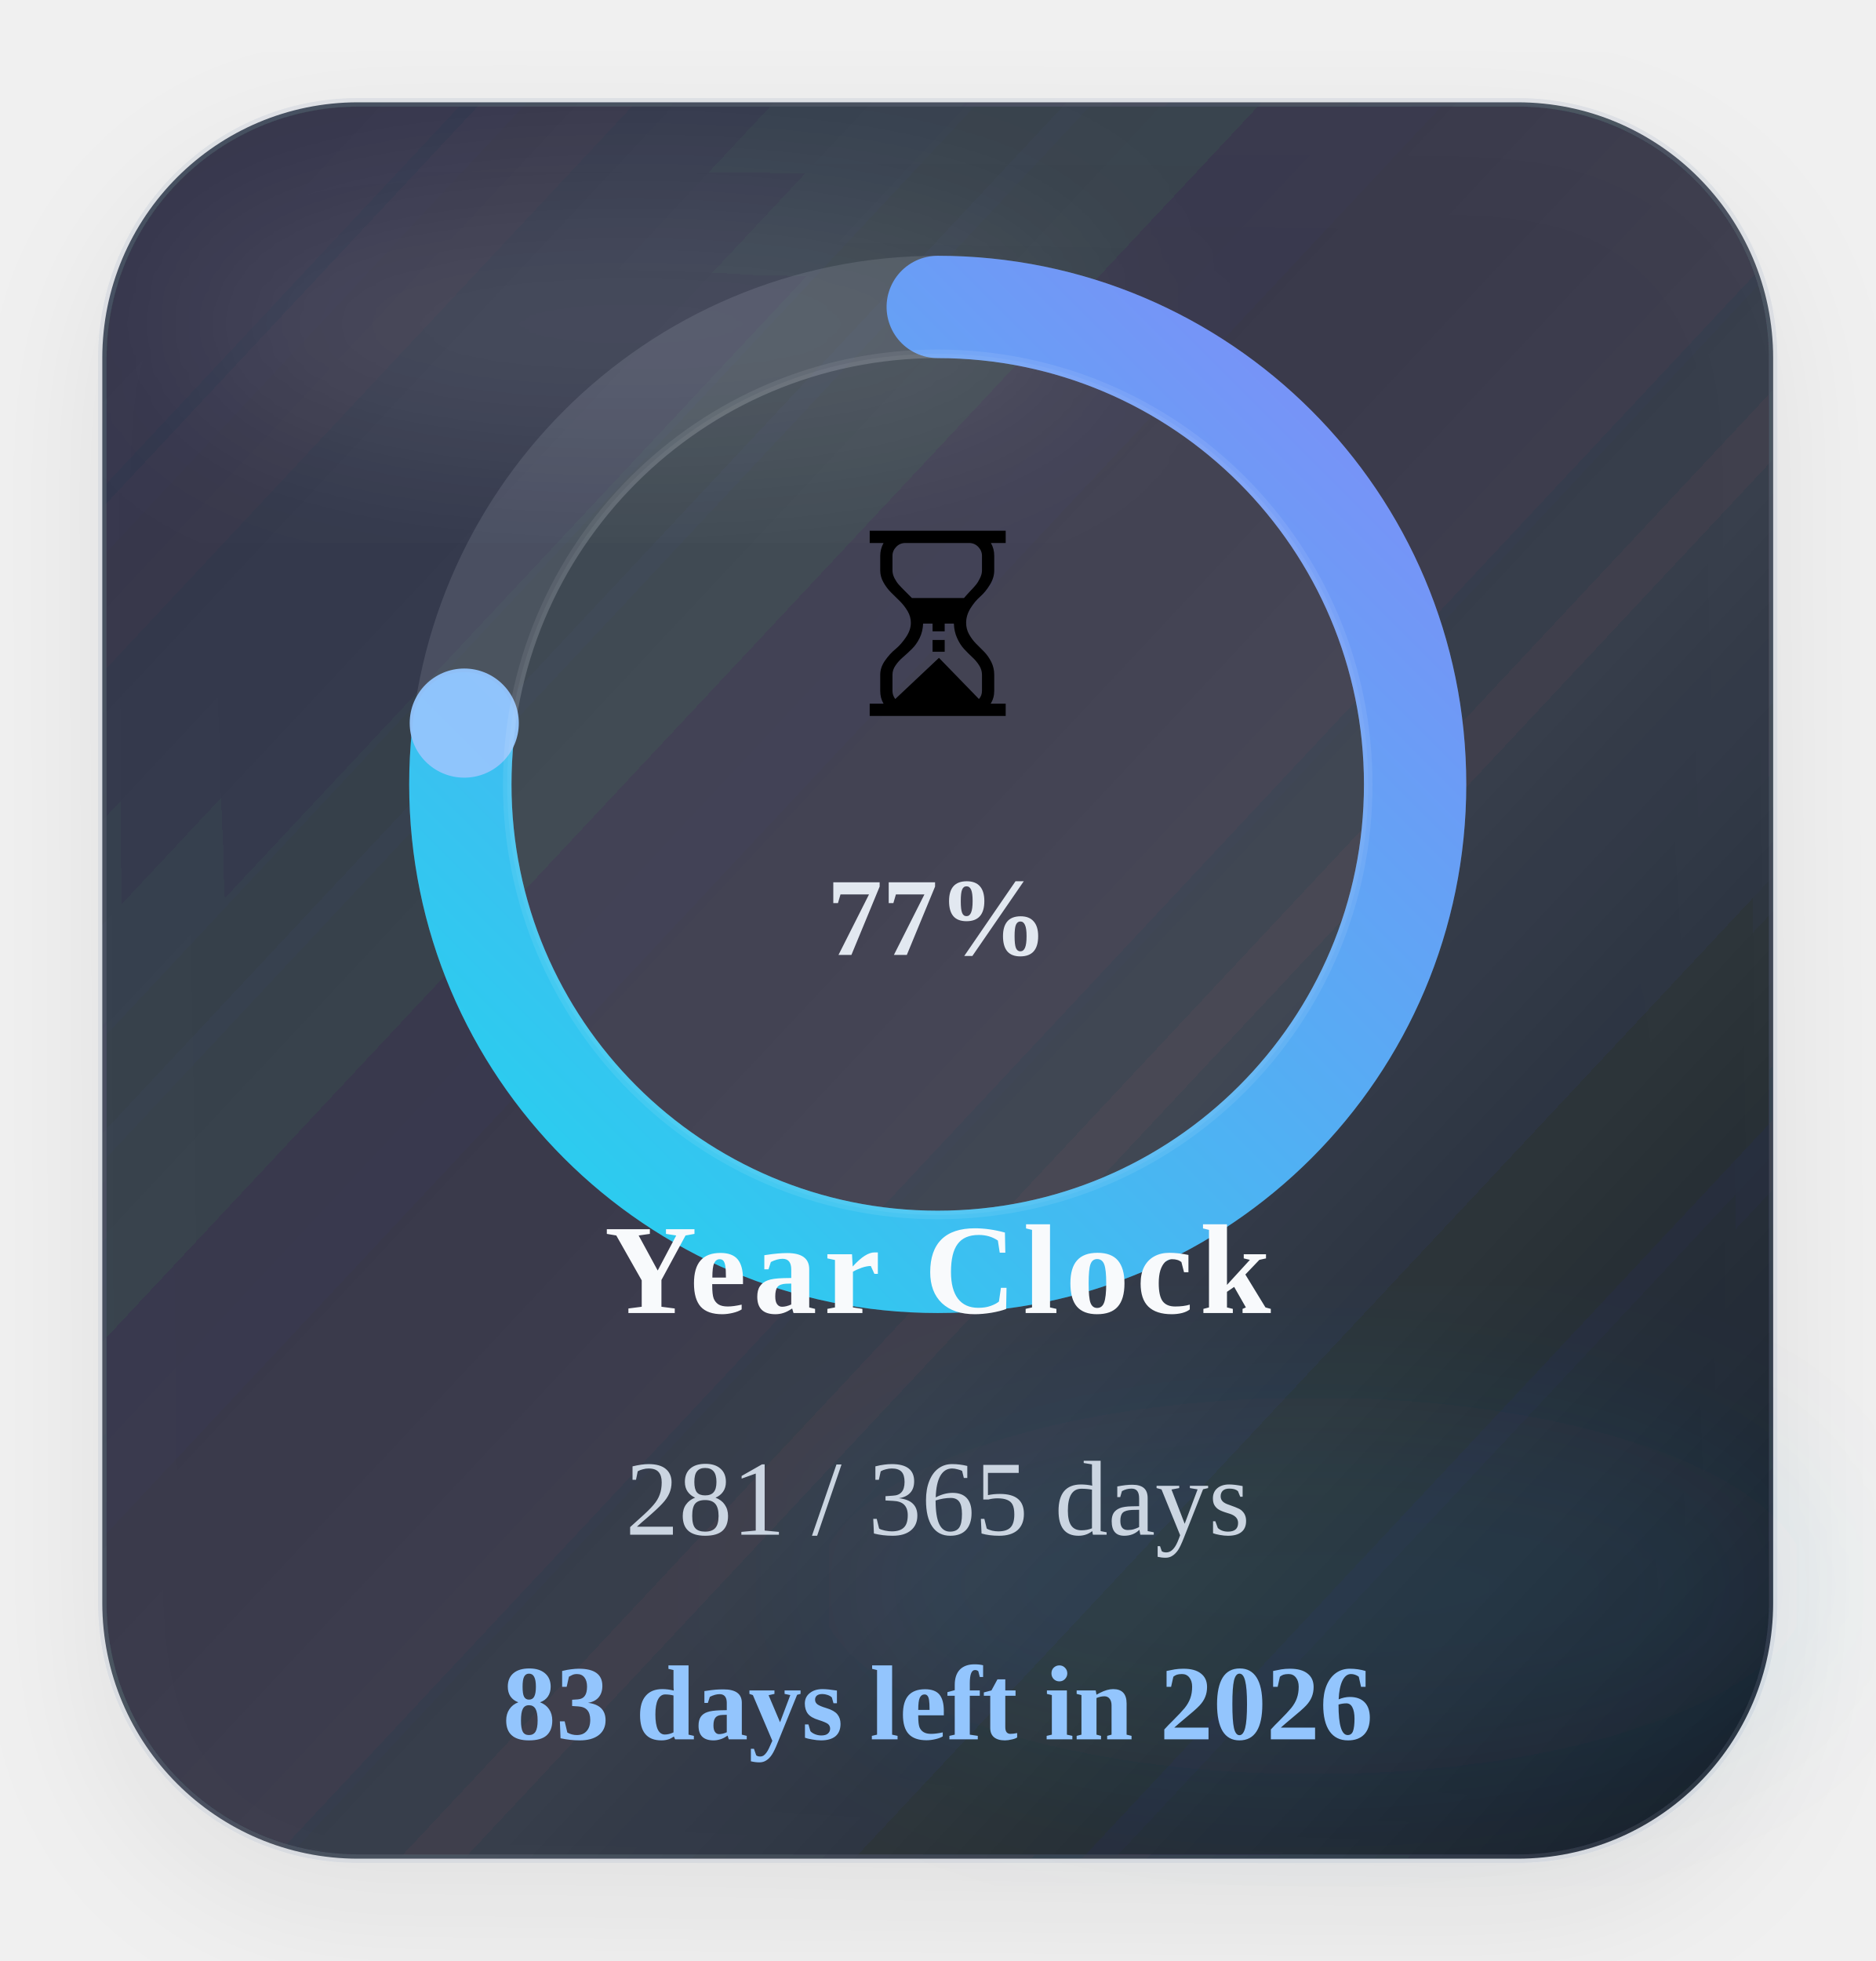
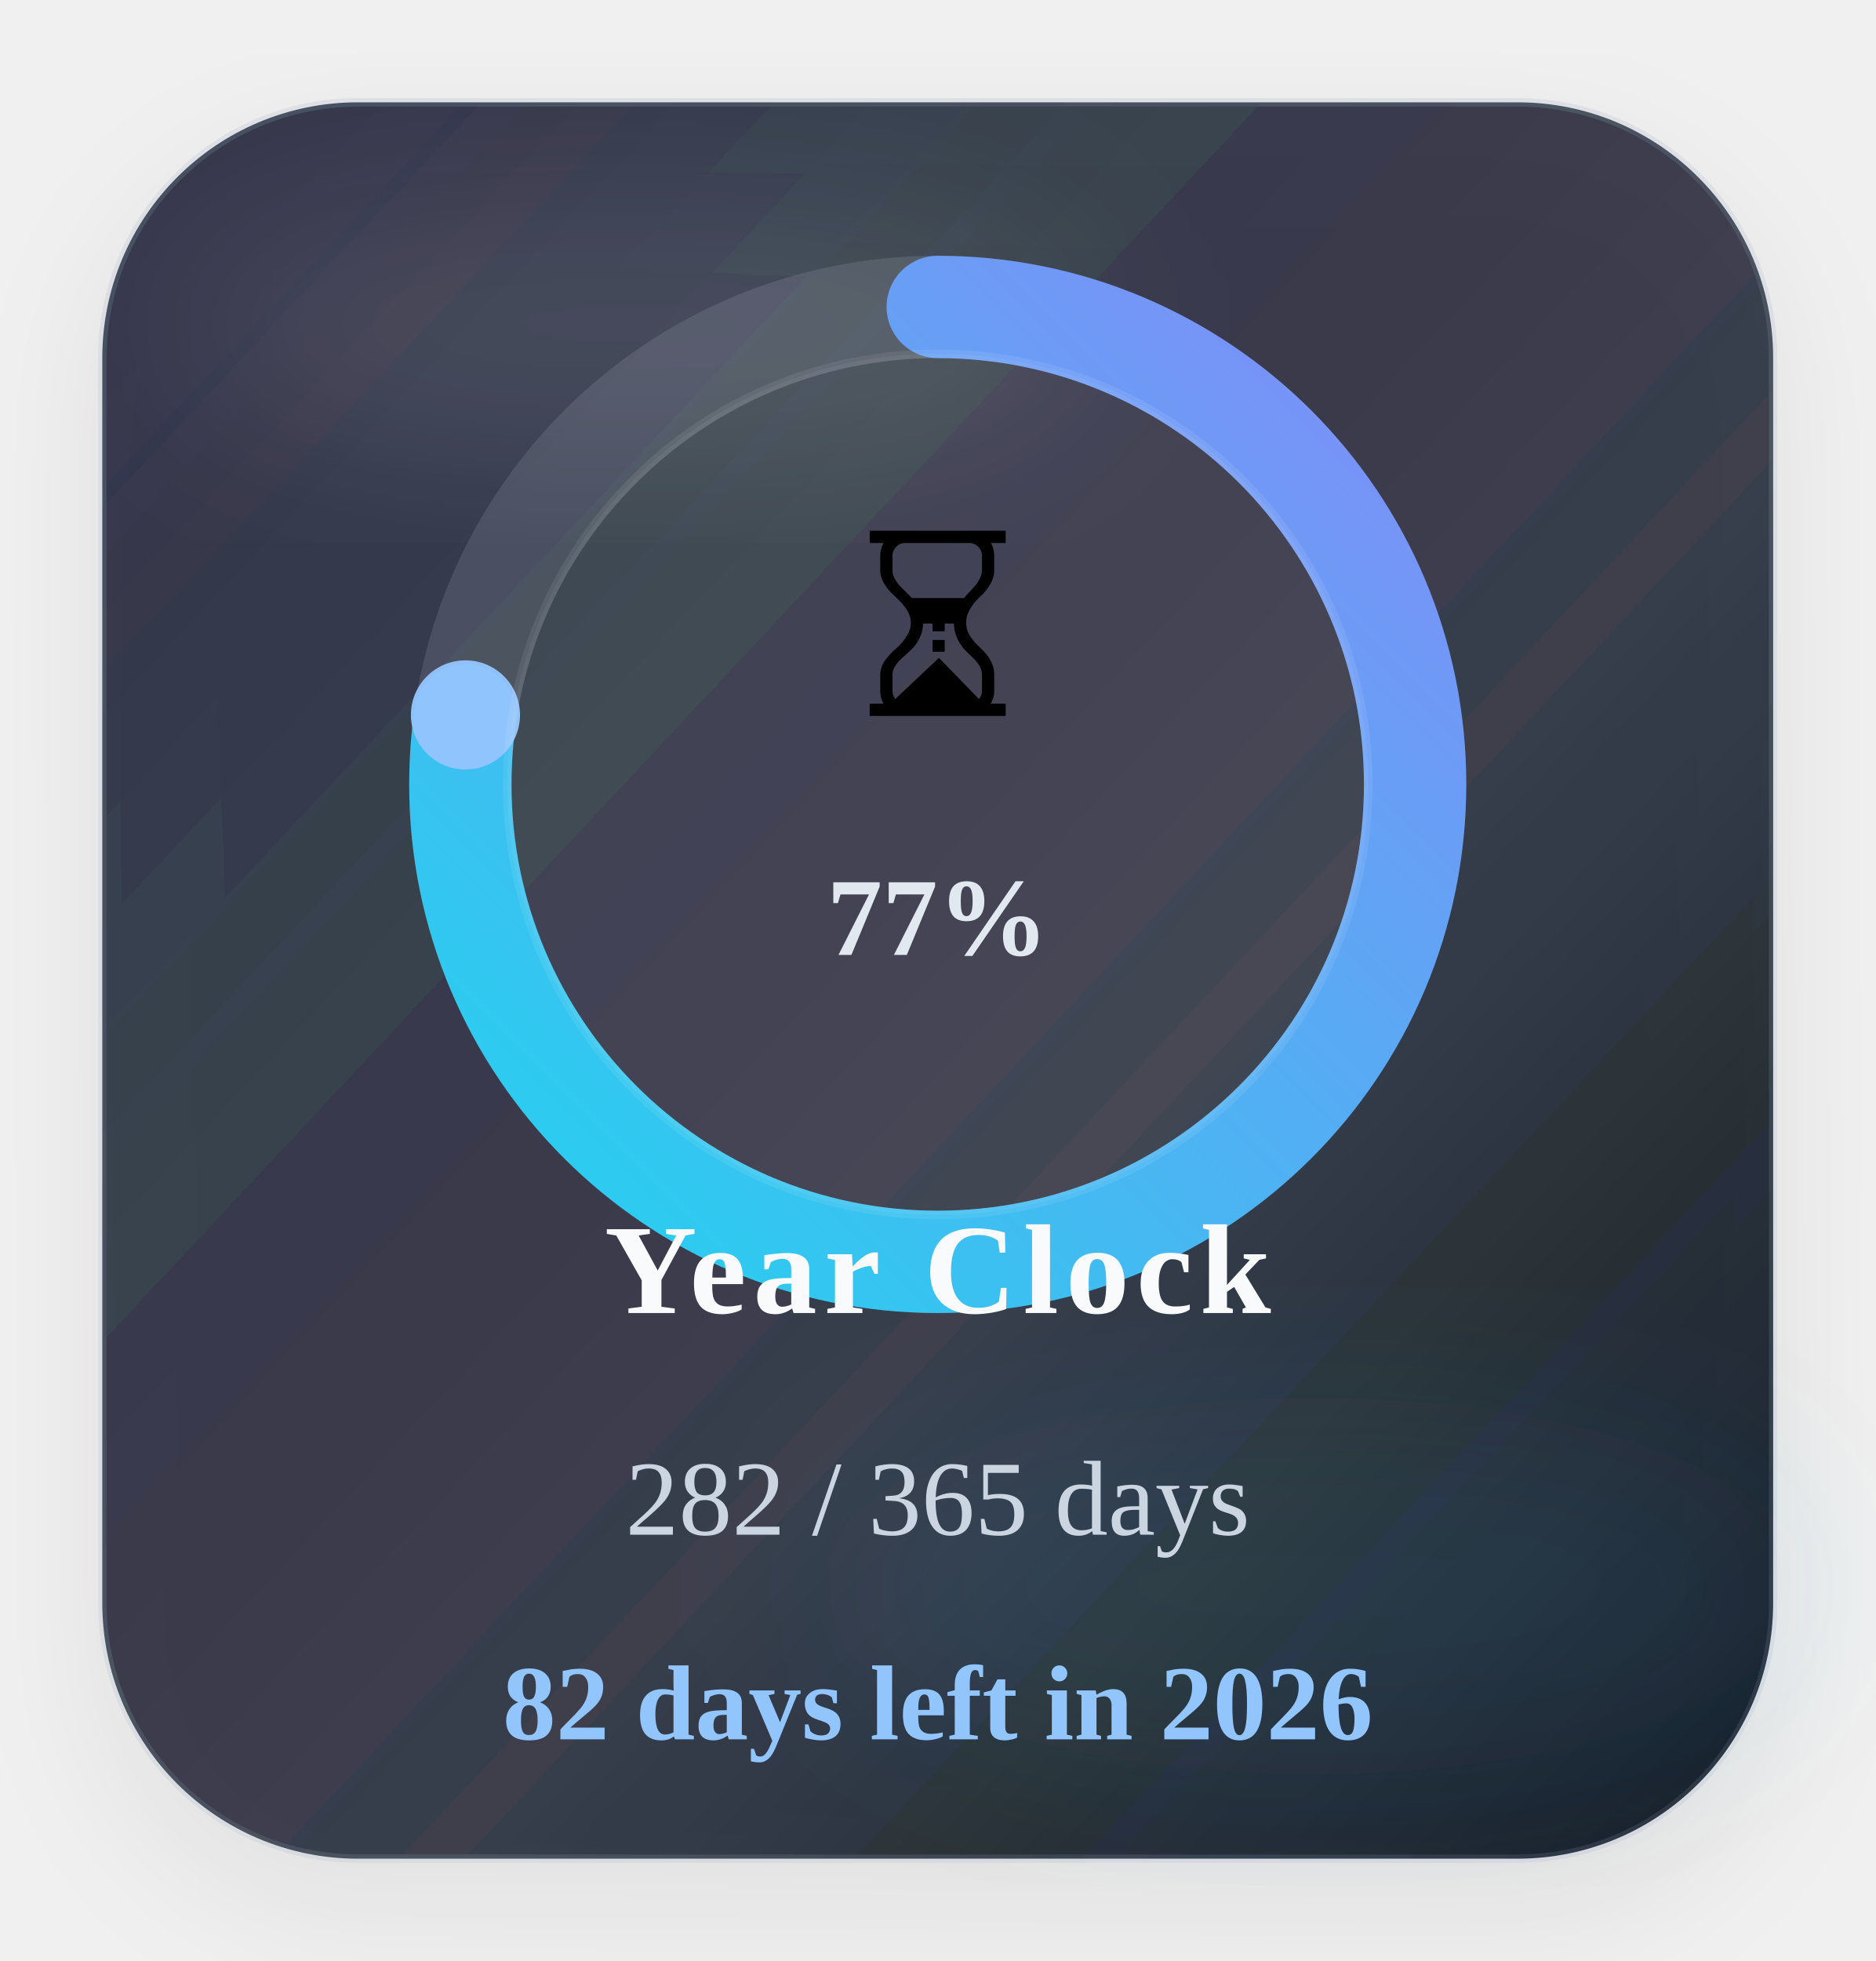
<svg xmlns="http://www.w3.org/2000/svg" width="220" height="230" viewBox="0 0 220 230" role="img" aria-label="Time progress for 2026">
  <defs>
    <linearGradient id="timeGradient" x1="0%" y1="0%" x2="100%" y2="100%">
      <stop offset="0%" stop-color="#22d3ee" />
      <stop offset="100%" stop-color="#818cf8" />
    </linearGradient>
    <linearGradient id="timeCard" x1="0%" y1="0%" x2="100%" y2="100%">
      <stop offset="0%" stop-color="#1c2537" stop-opacity="0.88" />
      <stop offset="60%" stop-color="#111827" stop-opacity="0.8" />
      <stop offset="100%" stop-color="#0b1220" stop-opacity="0.96" />
    </linearGradient>
    <filter id="timeShadow" x="-25%" y="-25%" width="150%" height="150%">
      <feDropShadow dx="0" dy="6" stdDeviation="8" flood-color="#020617" flood-opacity="0.08" />
    </filter>
    <filter id="timeBlur" x="-30%" y="-30%" width="160%" height="160%">
      <feGaussianBlur stdDeviation="10" />
    </filter>
  </defs>
  <rect x="12" y="12" width="196" height="206" rx="30" fill="url(#timeCard)" stroke="#94a3b8" stroke-opacity="0.18" filter="url(#timeShadow)" />
  <ellipse cx="74" cy="38" rx="54" ry="16" fill="#ffffff" fill-opacity="0.09" filter="url(#timeBlur)" />
  <ellipse cx="154" cy="186" rx="58" ry="22" fill="#38bdf8" fill-opacity="0.08" filter="url(#timeBlur)" />
  <circle class="ring-track" cx="110" cy="92" r="56" fill="none" stroke="#cbd5e1" stroke-opacity="0.14" stroke-width="12" />
-   <circle class="progress-ring" cx="110" cy="92" r="56" fill="none" stroke="url(#timeGradient)" stroke-width="12" stroke-linecap="round" stroke-dasharray="351.86" stroke-dashoffset="80.75" data-target-offset="80.75" data-ring-length="351.86" transform="rotate(-90 110 92)" />
-   <circle class="progress-endcap" cx="54.46" cy="84.81" r="6.4" fill="#93c5fd" fill-opacity="0.96" data-center-x="110" data-center-y="92" data-radius="56" data-target-angle="187.3774" />
+   <circle class="progress-ring" cx="110" cy="92" r="56" fill="none" stroke="url(#timeGradient)" stroke-width="12" stroke-linecap="round" stroke-dasharray="351.86" stroke-dashoffset="79.79" data-target-offset="79.79" data-ring-length="351.86" transform="rotate(-90 110 92)" />
+   <circle class="progress-endcap" cx="54.60" cy="83.85" r="6.4" fill="#93c5fd" fill-opacity="0.96" data-center-x="110" data-center-y="92" data-radius="56" data-target-angle="188.3637" />
  <circle class="ring-core" cx="110" cy="92" r="50.5" fill="#ffffff" fill-opacity="0.05" stroke="#ffffff" stroke-opacity="0.08" />
  <text class="progress-emoji" x="110" y="84" text-anchor="middle" font-size="30">⏳</text>
  <text class="progress-percent" x="110" y="112" text-anchor="middle" font-size="13" font-weight="700" fill="#e2e8f0">77%</text>
  <text class="progress-label" x="110" y="154" text-anchor="middle" font-size="15" font-weight="700" letter-spacing="0.8" fill="#f8fafc">Year Clock</text>
-   <text class="progress-value" x="110" y="180" text-anchor="middle" font-size="12.5" fill="#cbd5e1">281 / 365 days</text>
-   <text class="progress-status" data-status-state="remaining" x="110" y="204" text-anchor="middle" font-size="12.5" font-weight="700" fill="#93c5fd">83 days left in 2026</text>
+   <text class="progress-value" x="110" y="180" text-anchor="middle" font-size="12.5" fill="#cbd5e1">282 / 365 days</text>
+   <text class="progress-status" data-status-state="remaining" x="110" y="204" text-anchor="middle" font-size="12.5" font-weight="700" fill="#93c5fd">82 days left in 2026</text>
</svg>
